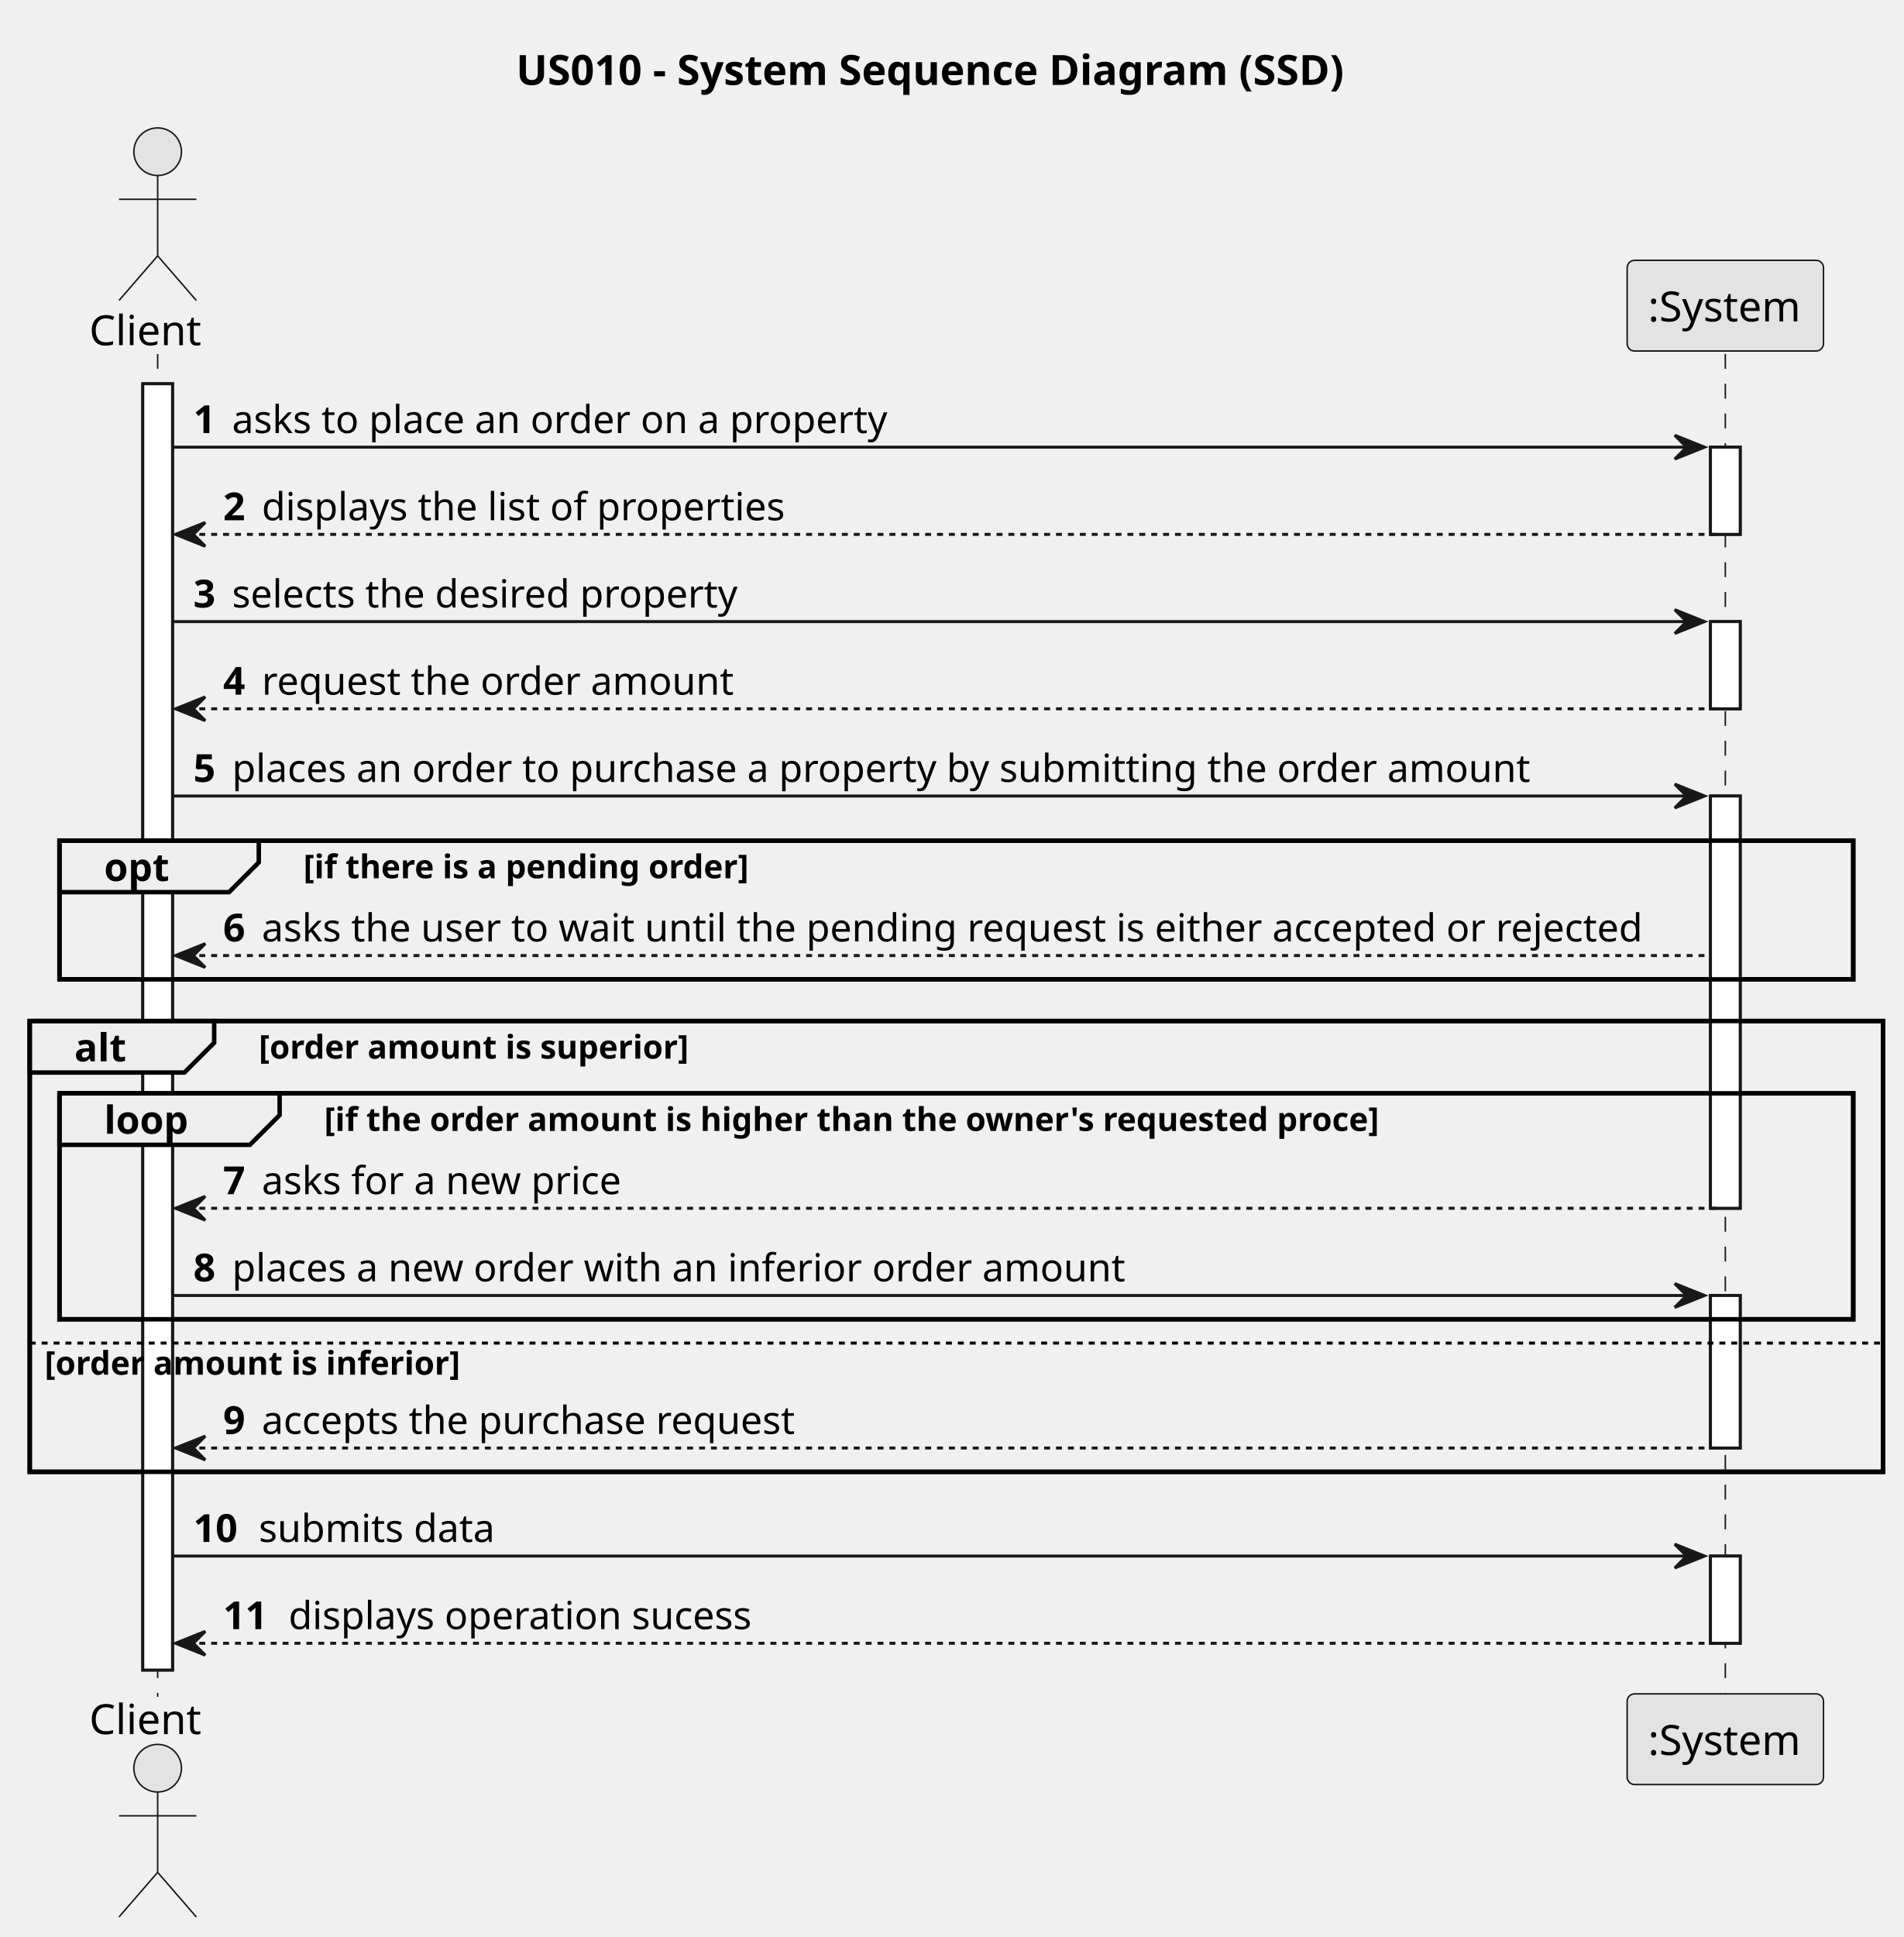
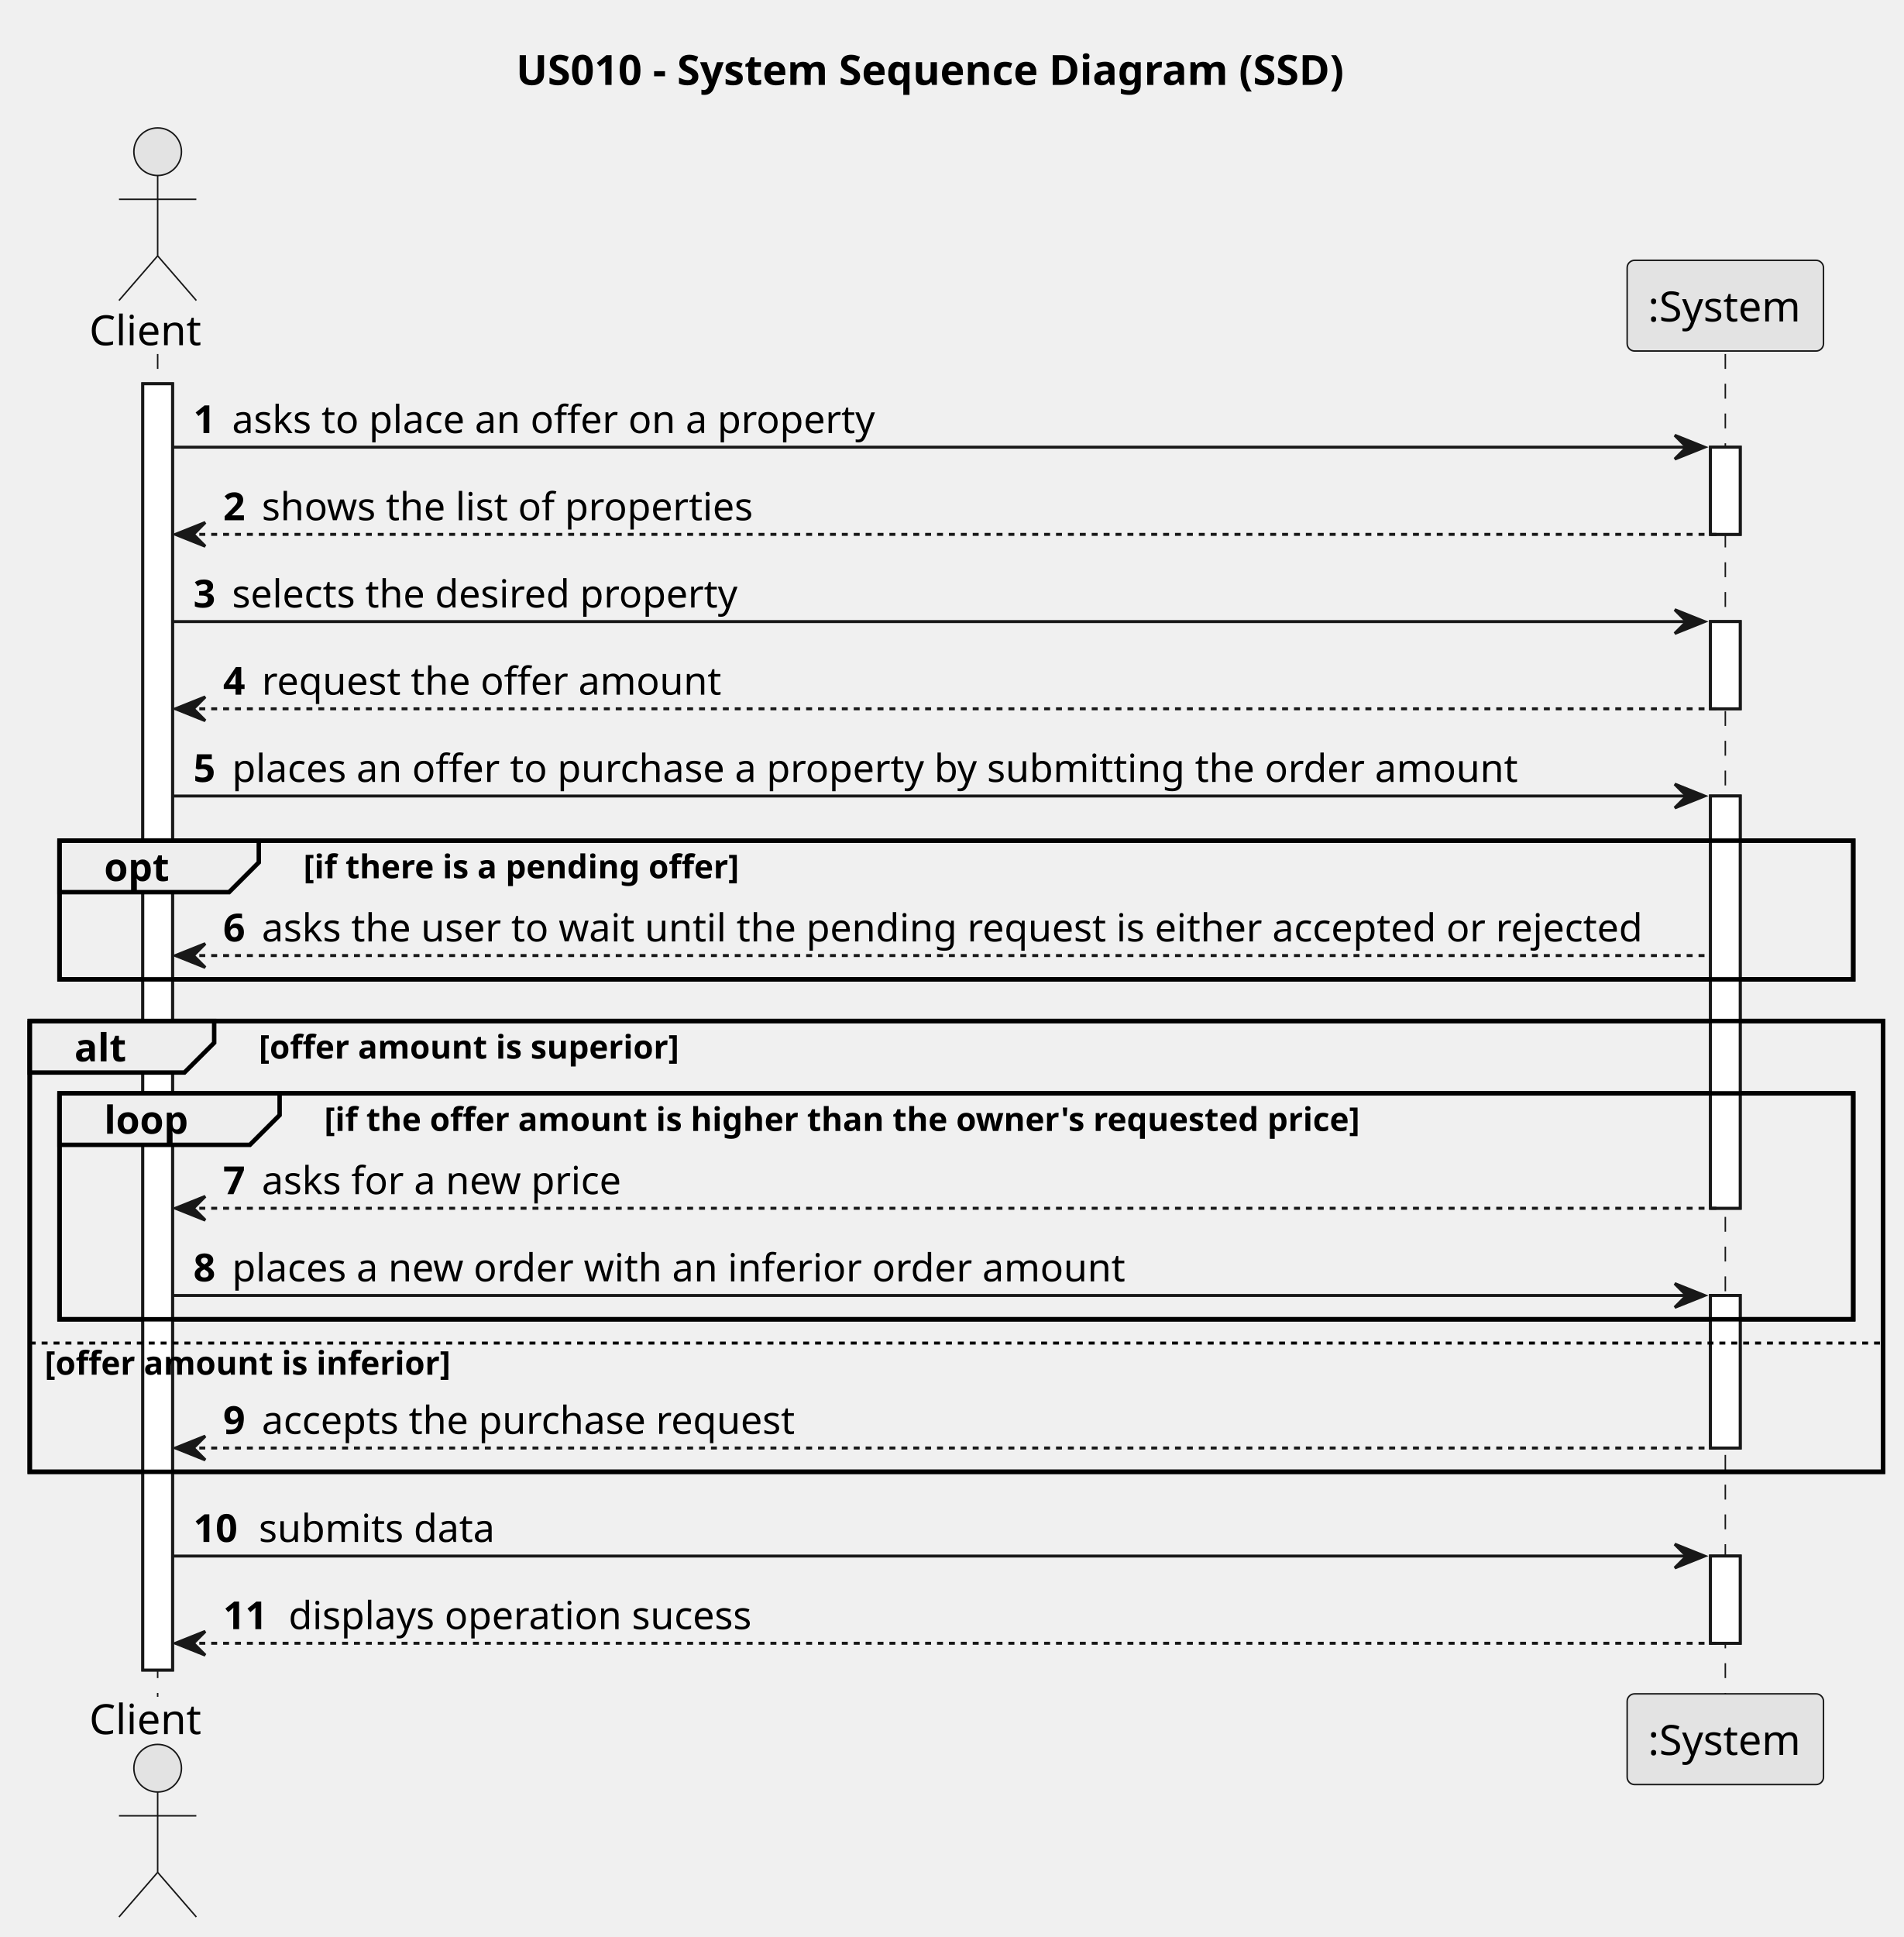
<svg xmlns="http://www.w3.org/2000/svg" contentStyleType="text/css" height="651px" preserveAspectRatio="none" style="width:640px;height:651px;background:#FFFFFF;" version="1.1" viewBox="0 0 640 651" width="640px" zoomAndPan="magnify">
  <defs />
  <g>
    <text fill="#000000" font-family="sans-serif" font-size="14" font-weight="bold" lengthAdjust="spacing" textLength="295" x="173.5" y="28.535">US010 - System Sequence Diagram (SSD)</text>
    <rect fill="#FFFFFF" height="432.303" style="stroke:#181818;stroke-width:1.0;" width="10" x="48" y="128.977" />
    <rect fill="#FFFFFF" height="29.311" style="stroke:#181818;stroke-width:1.0;" width="10" x="575" y="150.287" />
    <rect fill="#FFFFFF" height="29.311" style="stroke:#181818;stroke-width:1.0;" width="10" x="575" y="208.908" />
    <rect fill="#FFFFFF" height="138.553" style="stroke:#181818;stroke-width:1.0;" width="10" x="575" y="267.529" />
    <rect fill="#FFFFFF" height="51.266" style="stroke:#181818;stroke-width:1.0;" width="10" x="575" y="435.393" />
    <rect fill="#FFFFFF" height="29.311" style="stroke:#181818;stroke-width:1.0;" width="10" x="575" y="522.969" />
    <rect fill="none" height="46.621" style="stroke:#000000;stroke-width:1.5;" width="603" x="20" y="282.529" />
    <rect fill="none" height="151.508" style="stroke:#000000;stroke-width:1.5;" width="623" x="10" y="343.15" />
    <rect fill="none" height="75.932" style="stroke:#000000;stroke-width:1.5;" width="603" x="20" y="367.461" />
    <line style="stroke:#181818;stroke-width:0.5;stroke-dasharray:5.0,5.0;" x1="53" x2="53" y1="118.977" y2="570.279" />
    <line style="stroke:#181818;stroke-width:0.5;stroke-dasharray:5.0,5.0;" x1="580" x2="580" y1="118.977" y2="570.279" />
    <text fill="#000000" font-family="sans-serif" font-size="14" lengthAdjust="spacing" textLength="40" x="30" y="116.023">Client</text>
    <ellipse cx="53" cy="50.988" fill="#E3E3E3" rx="8" ry="8" style="stroke:#181818;stroke-width:0.5;" />
    <path d="M53,58.988 L53,85.988 M40,66.988 L66,66.988 M53,85.988 L40,100.988 M53,85.988 L66,100.988 " fill="none" style="stroke:#181818;stroke-width:0.5;" />
    <text fill="#000000" font-family="sans-serif" font-size="14" lengthAdjust="spacing" textLength="40" x="30" y="582.814">Client</text>
    <ellipse cx="53" cy="594.268" fill="#E3E3E3" rx="8" ry="8" style="stroke:#181818;stroke-width:0.5;" />
    <path d="M53,602.268 L53,629.268 M40,610.268 L66,610.268 M53,629.268 L40,644.268 M53,629.268 L66,644.268 " fill="none" style="stroke:#181818;stroke-width:0.5;" />
    <rect fill="#E3E3E3" height="30.488" rx="2.5" ry="2.5" style="stroke:#181818;stroke-width:0.5;" width="66" x="547" y="87.488" />
    <text fill="#000000" font-family="sans-serif" font-size="14" lengthAdjust="spacing" textLength="52" x="554" y="108.023">:System</text>
    <rect fill="#E3E3E3" height="30.488" rx="2.5" ry="2.5" style="stroke:#181818;stroke-width:0.5;" width="66" x="547" y="569.279" />
    <text fill="#000000" font-family="sans-serif" font-size="14" lengthAdjust="spacing" textLength="52" x="554" y="589.814">:System</text>
    <rect fill="#FFFFFF" height="432.303" style="stroke:#181818;stroke-width:1.0;" width="10" x="48" y="128.977" />
    <rect fill="#FFFFFF" height="29.311" style="stroke:#181818;stroke-width:1.0;" width="10" x="575" y="150.287" />
    <rect fill="#FFFFFF" height="29.311" style="stroke:#181818;stroke-width:1.0;" width="10" x="575" y="208.908" />
    <rect fill="#FFFFFF" height="138.553" style="stroke:#181818;stroke-width:1.0;" width="10" x="575" y="267.529" />
    <rect fill="#FFFFFF" height="51.266" style="stroke:#181818;stroke-width:1.0;" width="10" x="575" y="435.393" />
    <rect fill="#FFFFFF" height="29.311" style="stroke:#181818;stroke-width:1.0;" width="10" x="575" y="522.969" />
    <polygon fill="#181818" points="563,146.287,573,150.287,563,154.287,567,150.287" style="stroke:#181818;stroke-width:1.0;" />
    <line style="stroke:#181818;stroke-width:1.0;" x1="58" x2="569" y1="150.287" y2="150.287" />
    <text fill="#000000" font-family="sans-serif" font-size="13" font-weight="bold" lengthAdjust="spacing" textLength="9" x="65" y="145.545">1</text>
-     <text fill="#000000" font-family="sans-serif" font-size="13" lengthAdjust="spacing" textLength="227" x="78" y="145.545">asks to place an order on a property</text>
+     <text fill="#000000" font-family="sans-serif" font-size="13" lengthAdjust="spacing" textLength="224" x="78" y="145.545">asks to place an offer on a property</text>
    <polygon fill="#181818" points="69,175.598,59,179.598,69,183.598,65,179.598" style="stroke:#181818;stroke-width:1.0;" />
    <line style="stroke:#181818;stroke-width:1.0;stroke-dasharray:2.0,2.0;" x1="63" x2="579" y1="179.598" y2="179.598" />
    <text fill="#000000" font-family="sans-serif" font-size="13" font-weight="bold" lengthAdjust="spacing" textLength="9" x="75" y="174.856">2</text>
-     <text fill="#000000" font-family="sans-serif" font-size="13" lengthAdjust="spacing" textLength="185" x="88" y="174.856">displays the list of properties</text>
+     <text fill="#000000" font-family="sans-serif" font-size="13" lengthAdjust="spacing" textLength="173" x="88" y="174.856">shows the list of properties</text>
    <polygon fill="#181818" points="563,204.908,573,208.908,563,212.908,567,208.908" style="stroke:#181818;stroke-width:1.0;" />
    <line style="stroke:#181818;stroke-width:1.0;" x1="58" x2="569" y1="208.908" y2="208.908" />
    <text fill="#000000" font-family="sans-serif" font-size="13" font-weight="bold" lengthAdjust="spacing" textLength="9" x="65" y="204.166">3</text>
    <text fill="#000000" font-family="sans-serif" font-size="13" lengthAdjust="spacing" textLength="175" x="78" y="204.166">selects the desired property</text>
    <polygon fill="#181818" points="69,234.219,59,238.219,69,242.219,65,238.219" style="stroke:#181818;stroke-width:1.0;" />
    <line style="stroke:#181818;stroke-width:1.0;stroke-dasharray:2.0,2.0;" x1="63" x2="579" y1="238.219" y2="238.219" />
    <text fill="#000000" font-family="sans-serif" font-size="13" font-weight="bold" lengthAdjust="spacing" textLength="9" x="75" y="233.477">4</text>
-     <text fill="#000000" font-family="sans-serif" font-size="13" lengthAdjust="spacing" textLength="160" x="88" y="233.477">request the order amount</text>
+     <text fill="#000000" font-family="sans-serif" font-size="13" lengthAdjust="spacing" textLength="157" x="88" y="233.477">request the offer amount</text>
    <polygon fill="#181818" points="563,263.529,573,267.529,563,271.529,567,267.529" style="stroke:#181818;stroke-width:1.0;" />
    <line style="stroke:#181818;stroke-width:1.0;" x1="58" x2="569" y1="267.529" y2="267.529" />
    <text fill="#000000" font-family="sans-serif" font-size="13" font-weight="bold" lengthAdjust="spacing" textLength="9" x="65" y="262.787">5</text>
-     <text fill="#000000" font-family="sans-serif" font-size="13" lengthAdjust="spacing" textLength="447" x="78" y="262.787">places an order to purchase a property by submitting the order amount</text>
+     <text fill="#000000" font-family="sans-serif" font-size="13" lengthAdjust="spacing" textLength="444" x="78" y="262.787">places an offer to purchase a property by submitting the order amount</text>
    <path d="M20,282.529 L87,282.529 L87,289.84 L77,299.84 L20,299.84 L20,282.529 " fill="#EEEEEE" style="stroke:#000000;stroke-width:1.5;" />
    <rect fill="none" height="46.621" style="stroke:#000000;stroke-width:1.5;" width="603" x="20" y="282.529" />
    <text fill="#000000" font-family="sans-serif" font-size="13" font-weight="bold" lengthAdjust="spacing" textLength="22" x="35" y="296.098">opt</text>
-     <text fill="#000000" font-family="sans-serif" font-size="11" font-weight="bold" lengthAdjust="spacing" textLength="156" x="102" y="295.164">[if there is a pending order]</text>
+     <text fill="#000000" font-family="sans-serif" font-size="11" font-weight="bold" lengthAdjust="spacing" textLength="154" x="102" y="295.164">[if there is a pending offer]</text>
    <polygon fill="#181818" points="69,317.15,59,321.15,69,325.15,65,321.15" style="stroke:#181818;stroke-width:1.0;" />
    <line style="stroke:#181818;stroke-width:1.0;stroke-dasharray:2.0,2.0;" x1="63" x2="574" y1="321.15" y2="321.15" />
    <text fill="#000000" font-family="sans-serif" font-size="13" font-weight="bold" lengthAdjust="spacing" textLength="9" x="75" y="316.408">6</text>
    <text fill="#000000" font-family="sans-serif" font-size="13" lengthAdjust="spacing" textLength="480" x="88" y="316.408">asks the user to wait until the pending request is either accepted or rejected</text>
    <path d="M10,343.15 L72,343.15 L72,350.461 L62,360.461 L10,360.461 L10,343.15 " fill="#EEEEEE" style="stroke:#000000;stroke-width:1.5;" />
    <rect fill="none" height="151.508" style="stroke:#000000;stroke-width:1.5;" width="623" x="10" y="343.15" />
    <text fill="#000000" font-family="sans-serif" font-size="13" font-weight="bold" lengthAdjust="spacing" textLength="17" x="25" y="356.719">alt</text>
-     <text fill="#000000" font-family="sans-serif" font-size="11" font-weight="bold" lengthAdjust="spacing" textLength="149" x="87" y="355.785">[order amount is superior]</text>
+     <text fill="#000000" font-family="sans-serif" font-size="11" font-weight="bold" lengthAdjust="spacing" textLength="147" x="87" y="355.785">[offer amount is superior]</text>
    <path d="M20,367.461 L94,367.461 L94,374.772 L84,384.772 L20,384.772 L20,367.461 " fill="#EEEEEE" style="stroke:#000000;stroke-width:1.5;" />
    <rect fill="none" height="75.932" style="stroke:#000000;stroke-width:1.5;" width="603" x="20" y="367.461" />
    <text fill="#000000" font-family="sans-serif" font-size="13" font-weight="bold" lengthAdjust="spacing" textLength="29" x="35" y="381.029">loop</text>
-     <text fill="#000000" font-family="sans-serif" font-size="11" font-weight="bold" lengthAdjust="spacing" textLength="361" x="109" y="380.096">[if the order amount is higher than the owner's requested proce]</text>
+     <text fill="#000000" font-family="sans-serif" font-size="11" font-weight="bold" lengthAdjust="spacing" textLength="356" x="109" y="380.096">[if the offer amount is higher than the owner's requested price]</text>
    <polygon fill="#181818" points="69,402.082,59,406.082,69,410.082,65,406.082" style="stroke:#181818;stroke-width:1.0;" />
    <line style="stroke:#181818;stroke-width:1.0;stroke-dasharray:2.0,2.0;" x1="63" x2="579" y1="406.082" y2="406.082" />
    <text fill="#000000" font-family="sans-serif" font-size="13" font-weight="bold" lengthAdjust="spacing" textLength="9" x="75" y="401.34">7</text>
    <text fill="#000000" font-family="sans-serif" font-size="13" lengthAdjust="spacing" textLength="126" x="88" y="401.34">asks for a new price</text>
    <polygon fill="#181818" points="563,431.393,573,435.393,563,439.393,567,435.393" style="stroke:#181818;stroke-width:1.0;" />
    <line style="stroke:#181818;stroke-width:1.0;" x1="58" x2="569" y1="435.393" y2="435.393" />
    <text fill="#000000" font-family="sans-serif" font-size="13" font-weight="bold" lengthAdjust="spacing" textLength="9" x="65" y="430.65">8</text>
    <text fill="#000000" font-family="sans-serif" font-size="13" lengthAdjust="spacing" textLength="306" x="78" y="430.65">places a new order with an inferior order amount</text>
    <line style="stroke:#000000;stroke-width:1.0;stroke-dasharray:2.0,2.0;" x1="10" x2="633" y1="451.393" y2="451.393" />
-     <text fill="#000000" font-family="sans-serif" font-size="11" font-weight="bold" lengthAdjust="spacing" textLength="145" x="15" y="462.027">[order amount is inferior]</text>
+     <text fill="#000000" font-family="sans-serif" font-size="11" font-weight="bold" lengthAdjust="spacing" textLength="143" x="15" y="462.027">[offer amount is inferior]</text>
    <polygon fill="#181818" points="69,482.658,59,486.658,69,490.658,65,486.658" style="stroke:#181818;stroke-width:1.0;" />
    <line style="stroke:#181818;stroke-width:1.0;stroke-dasharray:2.0,2.0;" x1="63" x2="579" y1="486.658" y2="486.658" />
    <text fill="#000000" font-family="sans-serif" font-size="13" font-weight="bold" lengthAdjust="spacing" textLength="9" x="75" y="481.916">9</text>
    <text fill="#000000" font-family="sans-serif" font-size="13" lengthAdjust="spacing" textLength="184" x="88" y="481.916">accepts the purchase request</text>
    <polygon fill="#181818" points="563,518.969,573,522.969,563,526.969,567,522.969" style="stroke:#181818;stroke-width:1.0;" />
    <line style="stroke:#181818;stroke-width:1.0;" x1="58" x2="569" y1="522.969" y2="522.969" />
    <text fill="#000000" font-family="sans-serif" font-size="13" font-weight="bold" lengthAdjust="spacing" textLength="18" x="65" y="518.227">10</text>
    <text fill="#000000" font-family="sans-serif" font-size="13" lengthAdjust="spacing" textLength="82" x="87" y="518.227">submits data</text>
    <polygon fill="#181818" points="69,548.279,59,552.279,69,556.279,65,552.279" style="stroke:#181818;stroke-width:1.0;" />
    <line style="stroke:#181818;stroke-width:1.0;stroke-dasharray:2.0,2.0;" x1="63" x2="579" y1="552.279" y2="552.279" />
    <text fill="#000000" font-family="sans-serif" font-size="13" font-weight="bold" lengthAdjust="spacing" textLength="18" x="75" y="547.537">11</text>
    <text fill="#000000" font-family="sans-serif" font-size="13" lengthAdjust="spacing" textLength="163" x="97" y="547.537">displays operation sucess</text>
  </g>
</svg>
